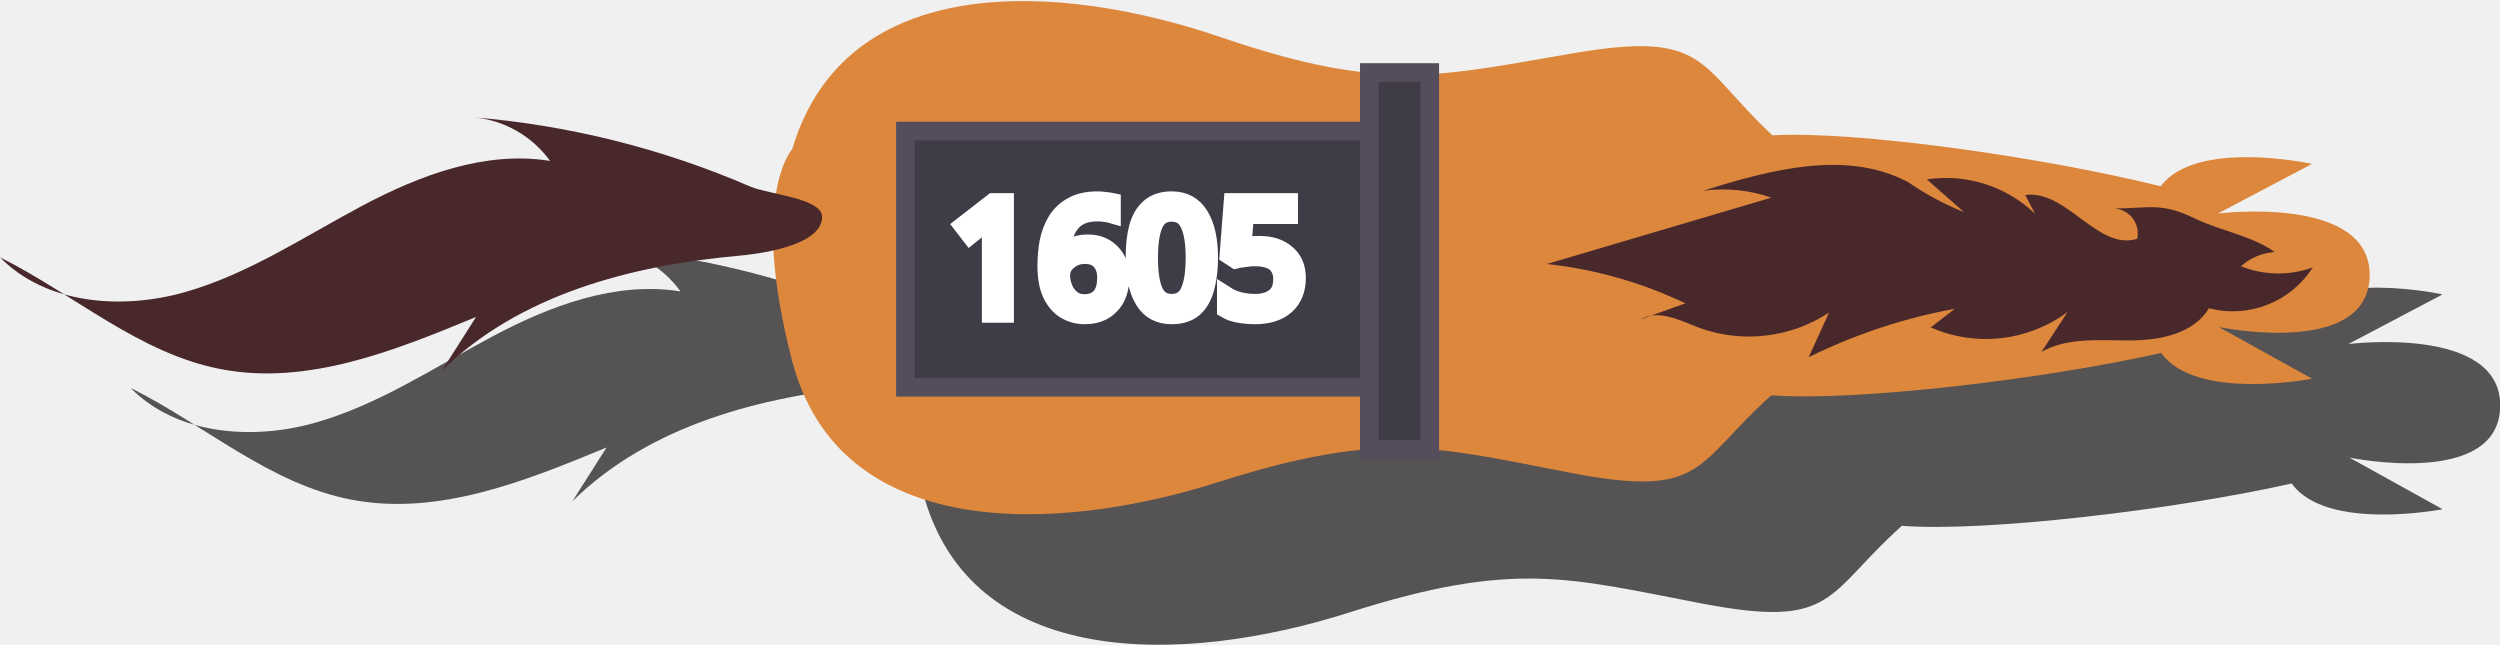
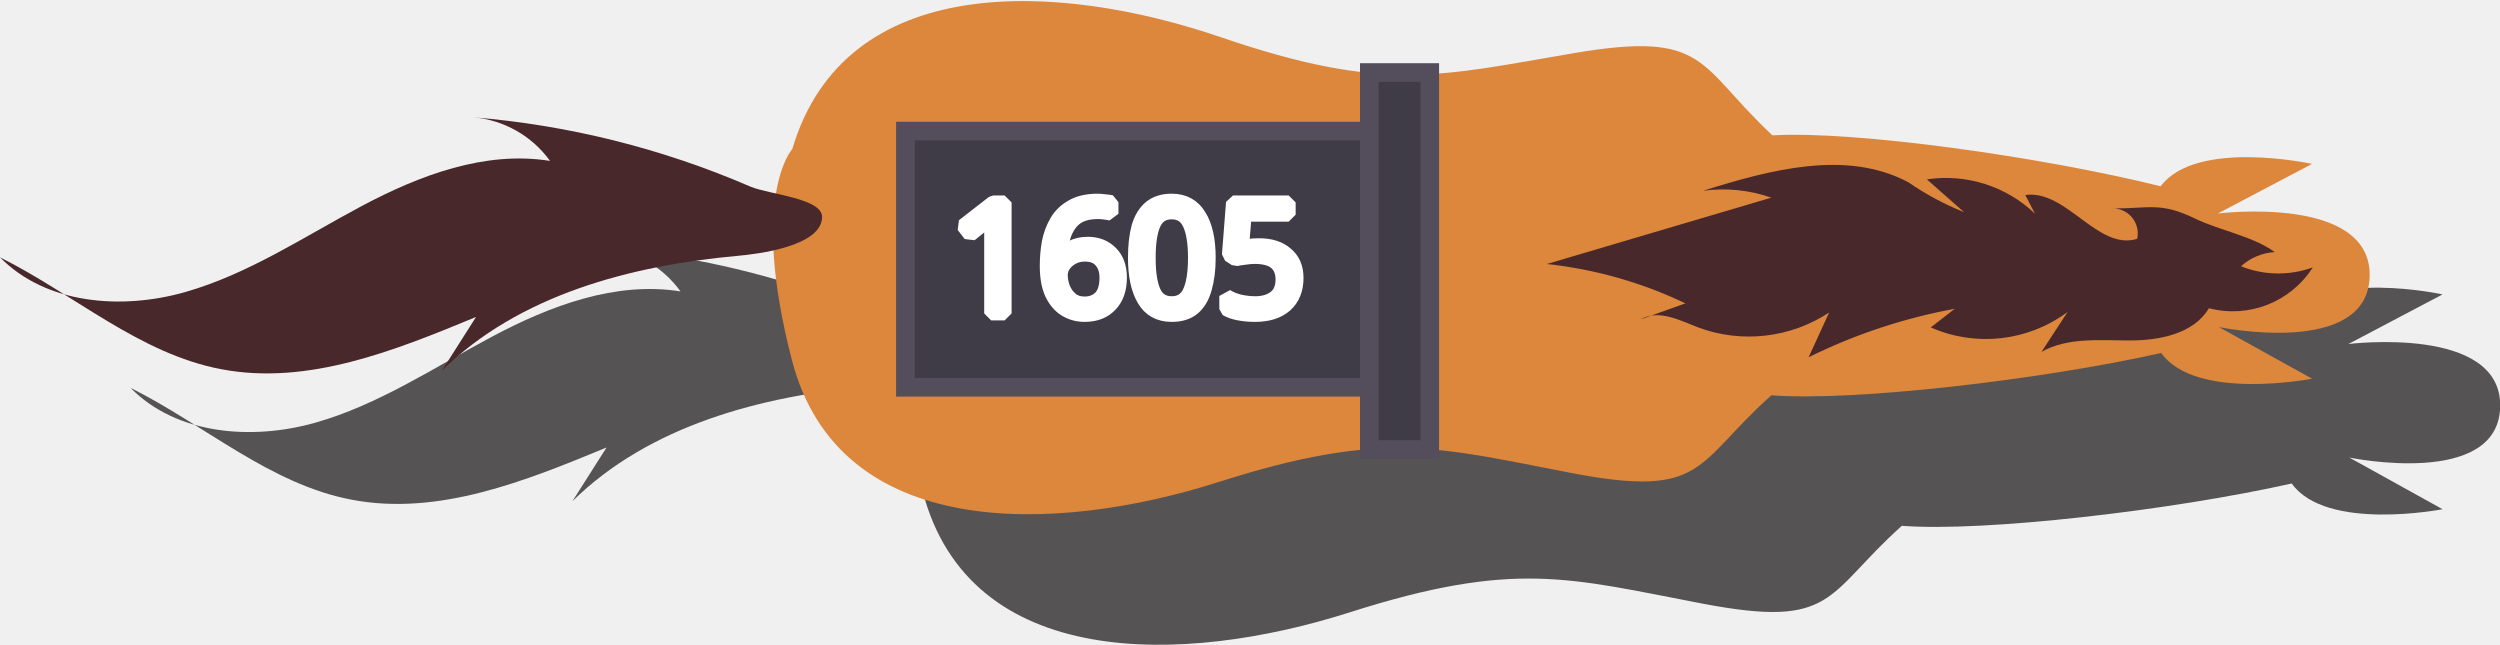
<svg xmlns="http://www.w3.org/2000/svg" viewBox="0 0 134.08 34.58">
  <defs>
-     <style>.cls-1{isolation:isolate;}.cls-2{opacity:0.75;mix-blend-mode:multiply;}.cls-3{fill:#231f20;}.cls-4{fill:#dc873c;}.cls-5{fill:#49282c;}.cls-6{fill:#403c47;stroke:#534d5c;}.cls-6,.cls-7{stroke-miterlimit:10;}.cls-7{font-size:8.35px;fill:#fff;stroke:#fff;font-family:LetterGothicStd, Letter Gothic Std;}</style>
+     <style>.cls-1{isolation:isolate;}.cls-2{opacity:0.75;mix-blend-mode:multiply;}.cls-3{fill:#231f20;}.cls-4{fill:#dc873c;}.cls-5{fill:#49282c;}.cls-6{fill:#403c47;stroke:#534d5c;stroke-miterlimit:10;}.cls-7{font-size:8.35px;fill:#fff;stroke:#fff;stroke-linejoin:bevel;stroke-width:0.75px;font-family:LetterGothicStd, Letter Gothic Std;}</style>
  </defs>
  <g class="cls-1">
    <g id="Layer_2" data-name="Layer 2">
      <g id="Layer_15" data-name="Layer 15">
        <g class="cls-2">
          <path class="cls-3" d="M49.48,26.34c2.51,9.65,14,9.34,22.88,6.51S84.12,31,91.29,32.37,97.87,31.9,102,28.2c4.39.34,14.44-.82,20.91-2.27,1.85,2.6,8.09,1.38,8.09,1.38l-5-2.77s8,1.66,8.09-2.73-8.14-3.36-8.14-3.36L131,15.79s-6.21-1.36-8.12,1.2c-6.43-1.59-16.46-3-20.85-2.73C98,10.47,98.6,8.63,91.41,9.85S81.26,12,72.49,9s-20.17-3.56-23,6C49.48,15,47.18,17.52,49.48,26.34Z" />
          <path class="cls-3" d="M129,20.52a2.94,2.94,0,0,0-1.81.76,5.38,5.38,0,0,0,3.85.06,5.08,5.08,0,0,1-5.57,2.19c-.82,1.38-2.66,1.73-4.26,1.73s-3.32-.18-4.72.61l1.4-2.14a7.34,7.34,0,0,1-7.34.83l1.29-1a29.89,29.89,0,0,0-7.87,2.6l1.1-2.4a7.82,7.82,0,0,1-7,.81c-1-.39-2.17-1-3.11-.44l2.4-.86a22.85,22.85,0,0,0-7.43-2.11l12-3.56a7.91,7.91,0,0,0-3.66-.37c3.61-1.13,7.68-2.22,11-.46a15.31,15.31,0,0,0,3,1.61l-2-1.76a6.91,6.91,0,0,1,5.8,1.84l-.52-1c2.21-.31,3.88,3,6,2.35a1.34,1.34,0,0,0-1.22-1.63c1.86,0,2.49-.35,4.32.54C126.12,19.39,127.79,19.65,129,20.52Z" />
          <path class="cls-3" d="M32.38,13.29a5.7,5.7,0,0,1,4.12,2.34c-3.48-.56-7,.77-10.1,2.42s-6.1,3.66-9.49,4.62S9.47,23.32,7,20.8c4,2,7.48,5.17,11.86,6,4.64.89,9.32-1,13.67-2.8L30.7,26.88c4.13-4.06,10.11-5.64,15.88-6.16,1-.09,4.51-.5,4.51-2.09,0-1-2.84-1.2-3.84-1.62A47.2,47.2,0,0,0,32.38,13.29Z" />
        </g>
        <path class="cls-4" d="M42.48,19.34c2.51,9.65,14,9.34,22.88,6.51S77.12,24,84.29,25.37,90.87,24.9,95,21.2c4.39.34,14.44-.82,20.91-2.27,1.85,2.6,8.09,1.38,8.09,1.38l-5-2.77s8,1.66,8.09-2.73-8.14-3.36-8.14-3.36L124,8.79s-6.21-1.36-8.12,1.2C109.47,8.4,99.45,7,95.06,7.26,91,3.47,91.6,1.63,84.41,2.85S74.26,5,65.49,2s-20.17-3.56-23,6C42.48,8,40.18,10.52,42.48,19.34Z" />
        <path class="cls-5" d="M122,13.52a2.94,2.94,0,0,0-1.81.76,5.38,5.38,0,0,0,3.85.06,5.08,5.08,0,0,1-5.57,2.19c-.82,1.38-2.66,1.73-4.26,1.73s-3.32-.18-4.72.61l1.4-2.14a7.34,7.34,0,0,1-7.34.83l1.29-1A29.89,29.89,0,0,0,97,19.16l1.1-2.4a7.82,7.82,0,0,1-7,.81c-1-.39-2.17-1-3.11-.44l2.4-.86a22.85,22.85,0,0,0-7.43-2.11L95,10.6a7.91,7.91,0,0,0-3.66-.37c3.61-1.13,7.68-2.22,11-.46a15.31,15.31,0,0,0,3,1.61l-2-1.76a6.91,6.91,0,0,1,5.8,1.84l-.52-1c2.21-.31,3.88,3,6,2.35a1.34,1.34,0,0,0-1.22-1.63c1.86,0,2.49-.35,4.32.54C119.12,12.39,120.79,12.65,122,13.52Z" />
        <path class="cls-5" d="M25.38,6.29A5.7,5.7,0,0,1,29.5,8.63c-3.48-.56-7,.77-10.1,2.42s-6.1,3.66-9.49,4.62S2.47,16.32,0,13.8c4,2,7.48,5.17,11.86,6,4.64.89,9.32-1,13.67-2.8L23.7,19.88c4.13-4.06,10.11-5.64,15.88-6.16,1-.09,4.51-.5,4.51-2.09,0-1-2.84-1.2-3.84-1.62A47.2,47.2,0,0,0,25.38,6.29Z" />
        <rect class="cls-6" x="48.56" y="7.03" width="27.74" height="13.74" />
        <rect class="cls-6" x="73.44" y="3.89" width="3.24" height="20.22" />
        <text class="cls-7" transform="translate(50.91 16.81)">1605</text>
      </g>
    </g>
  </g>
</svg>
